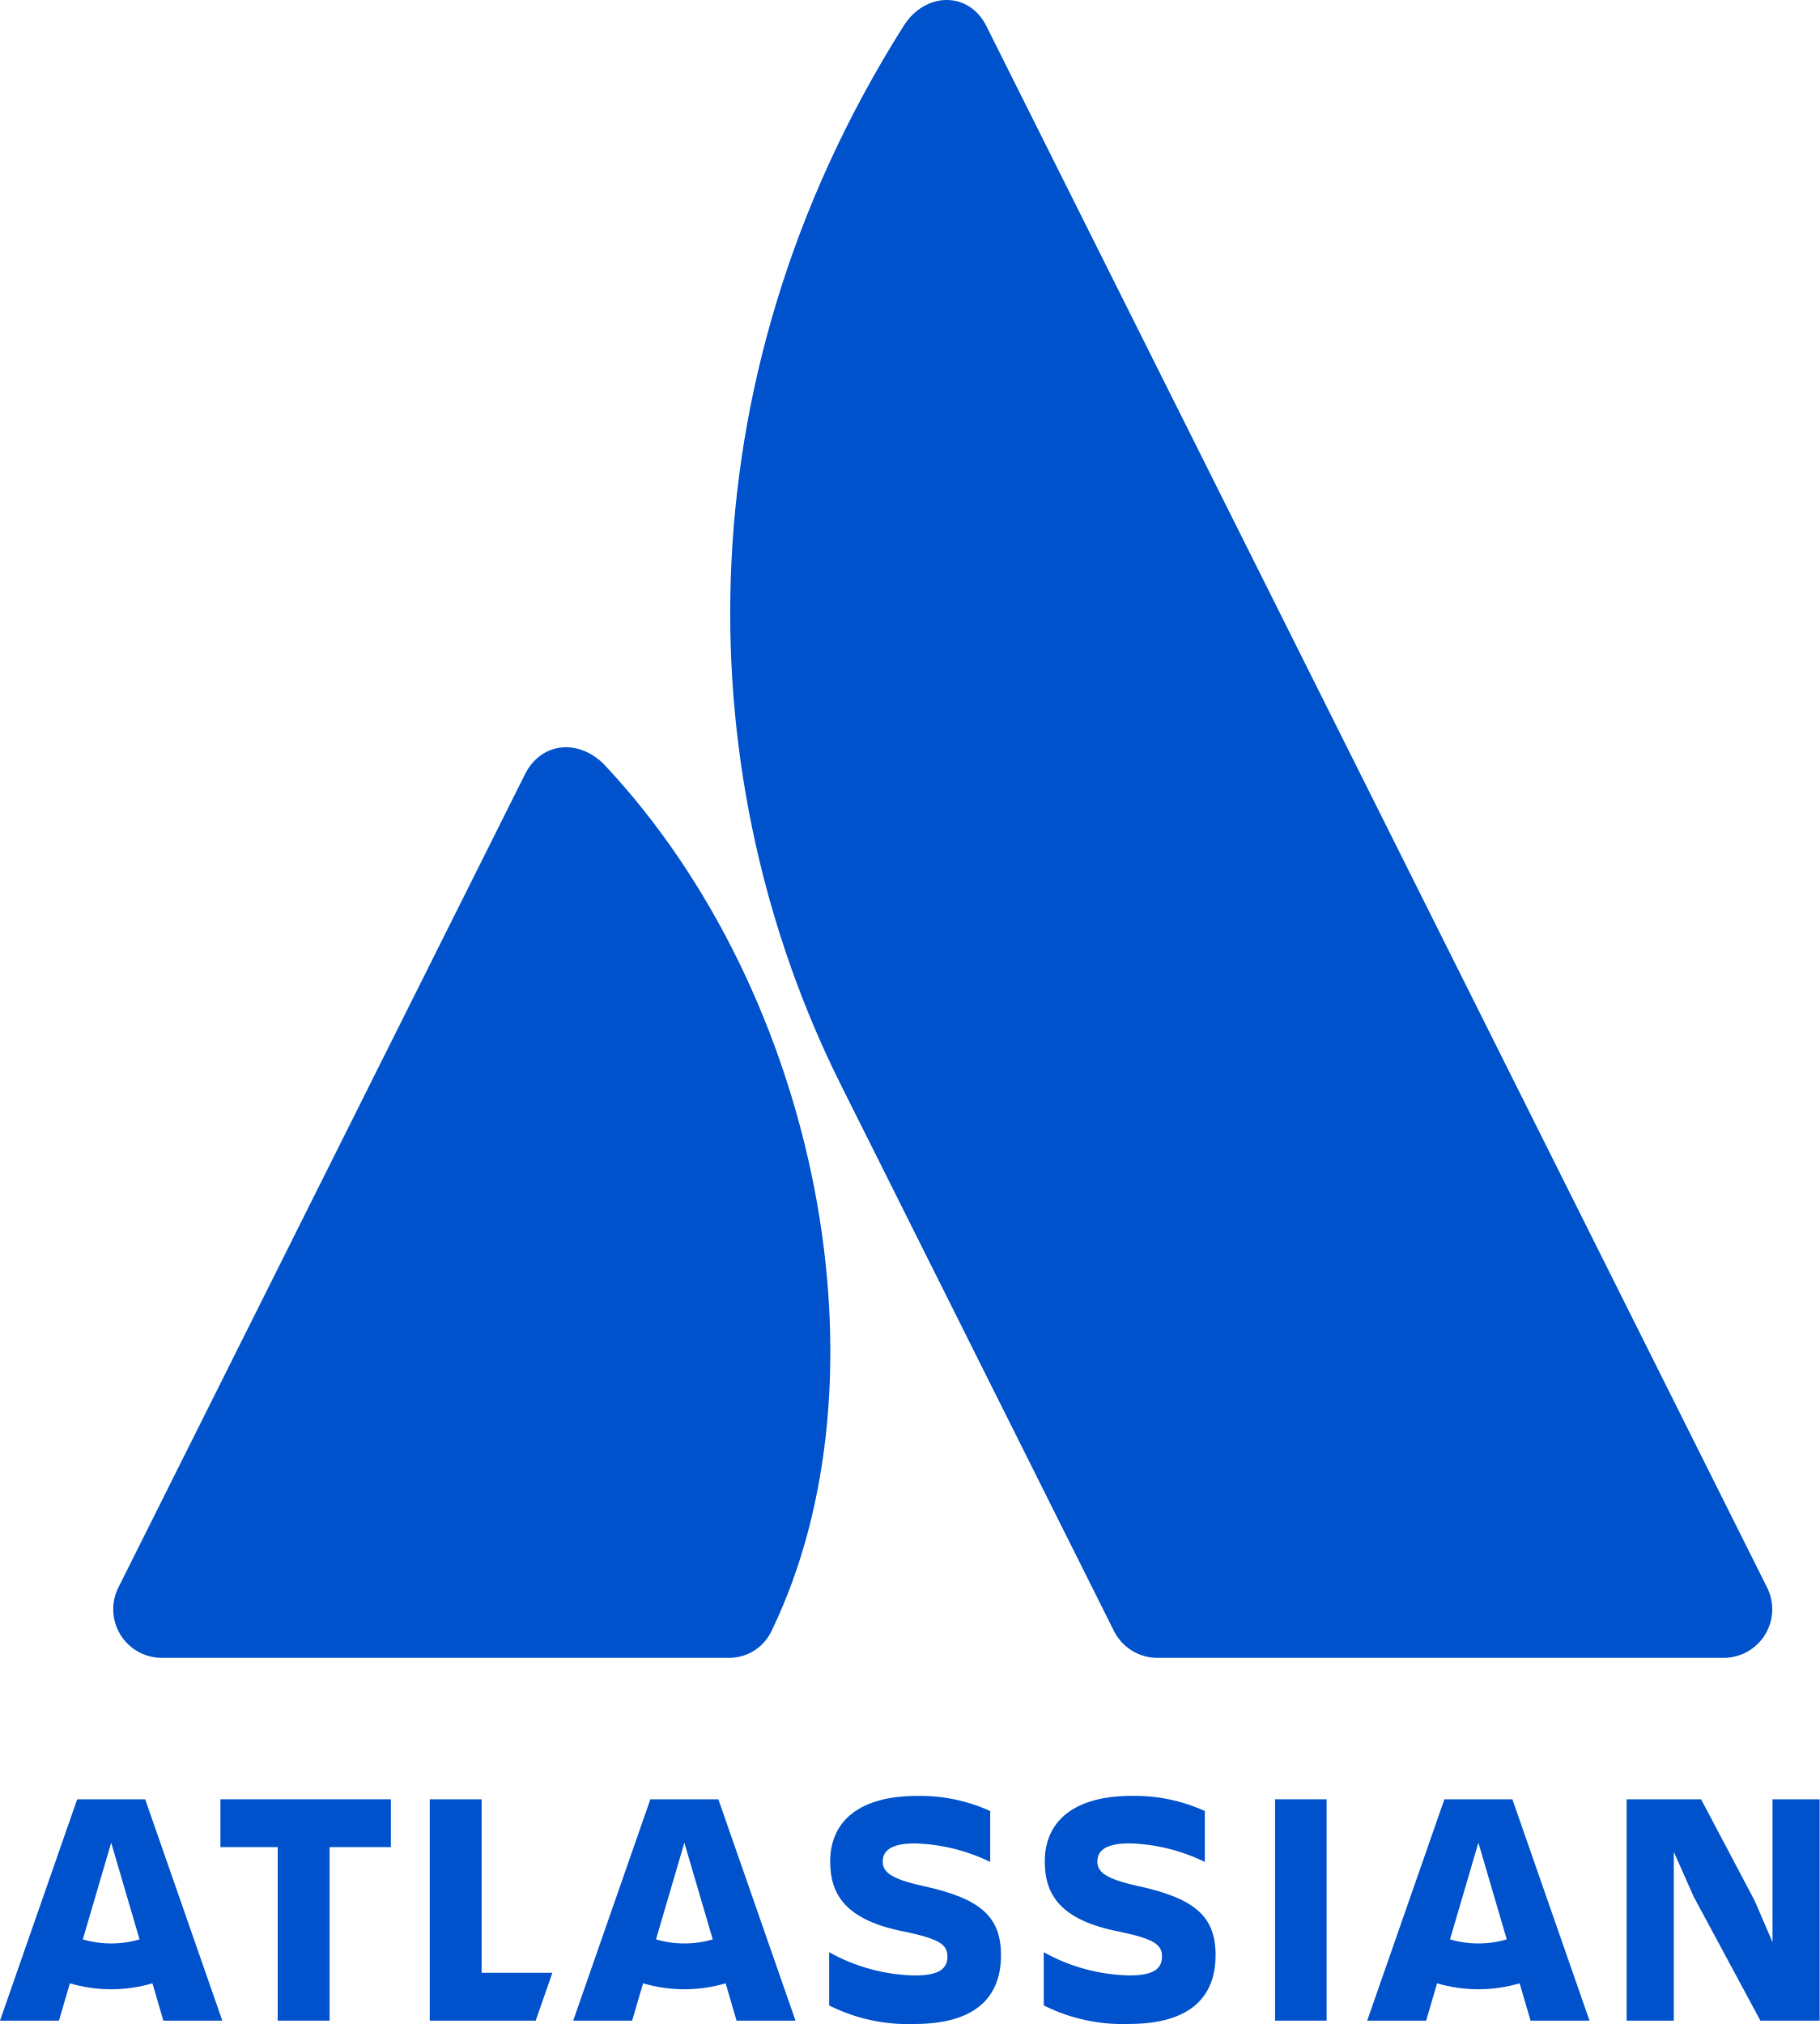
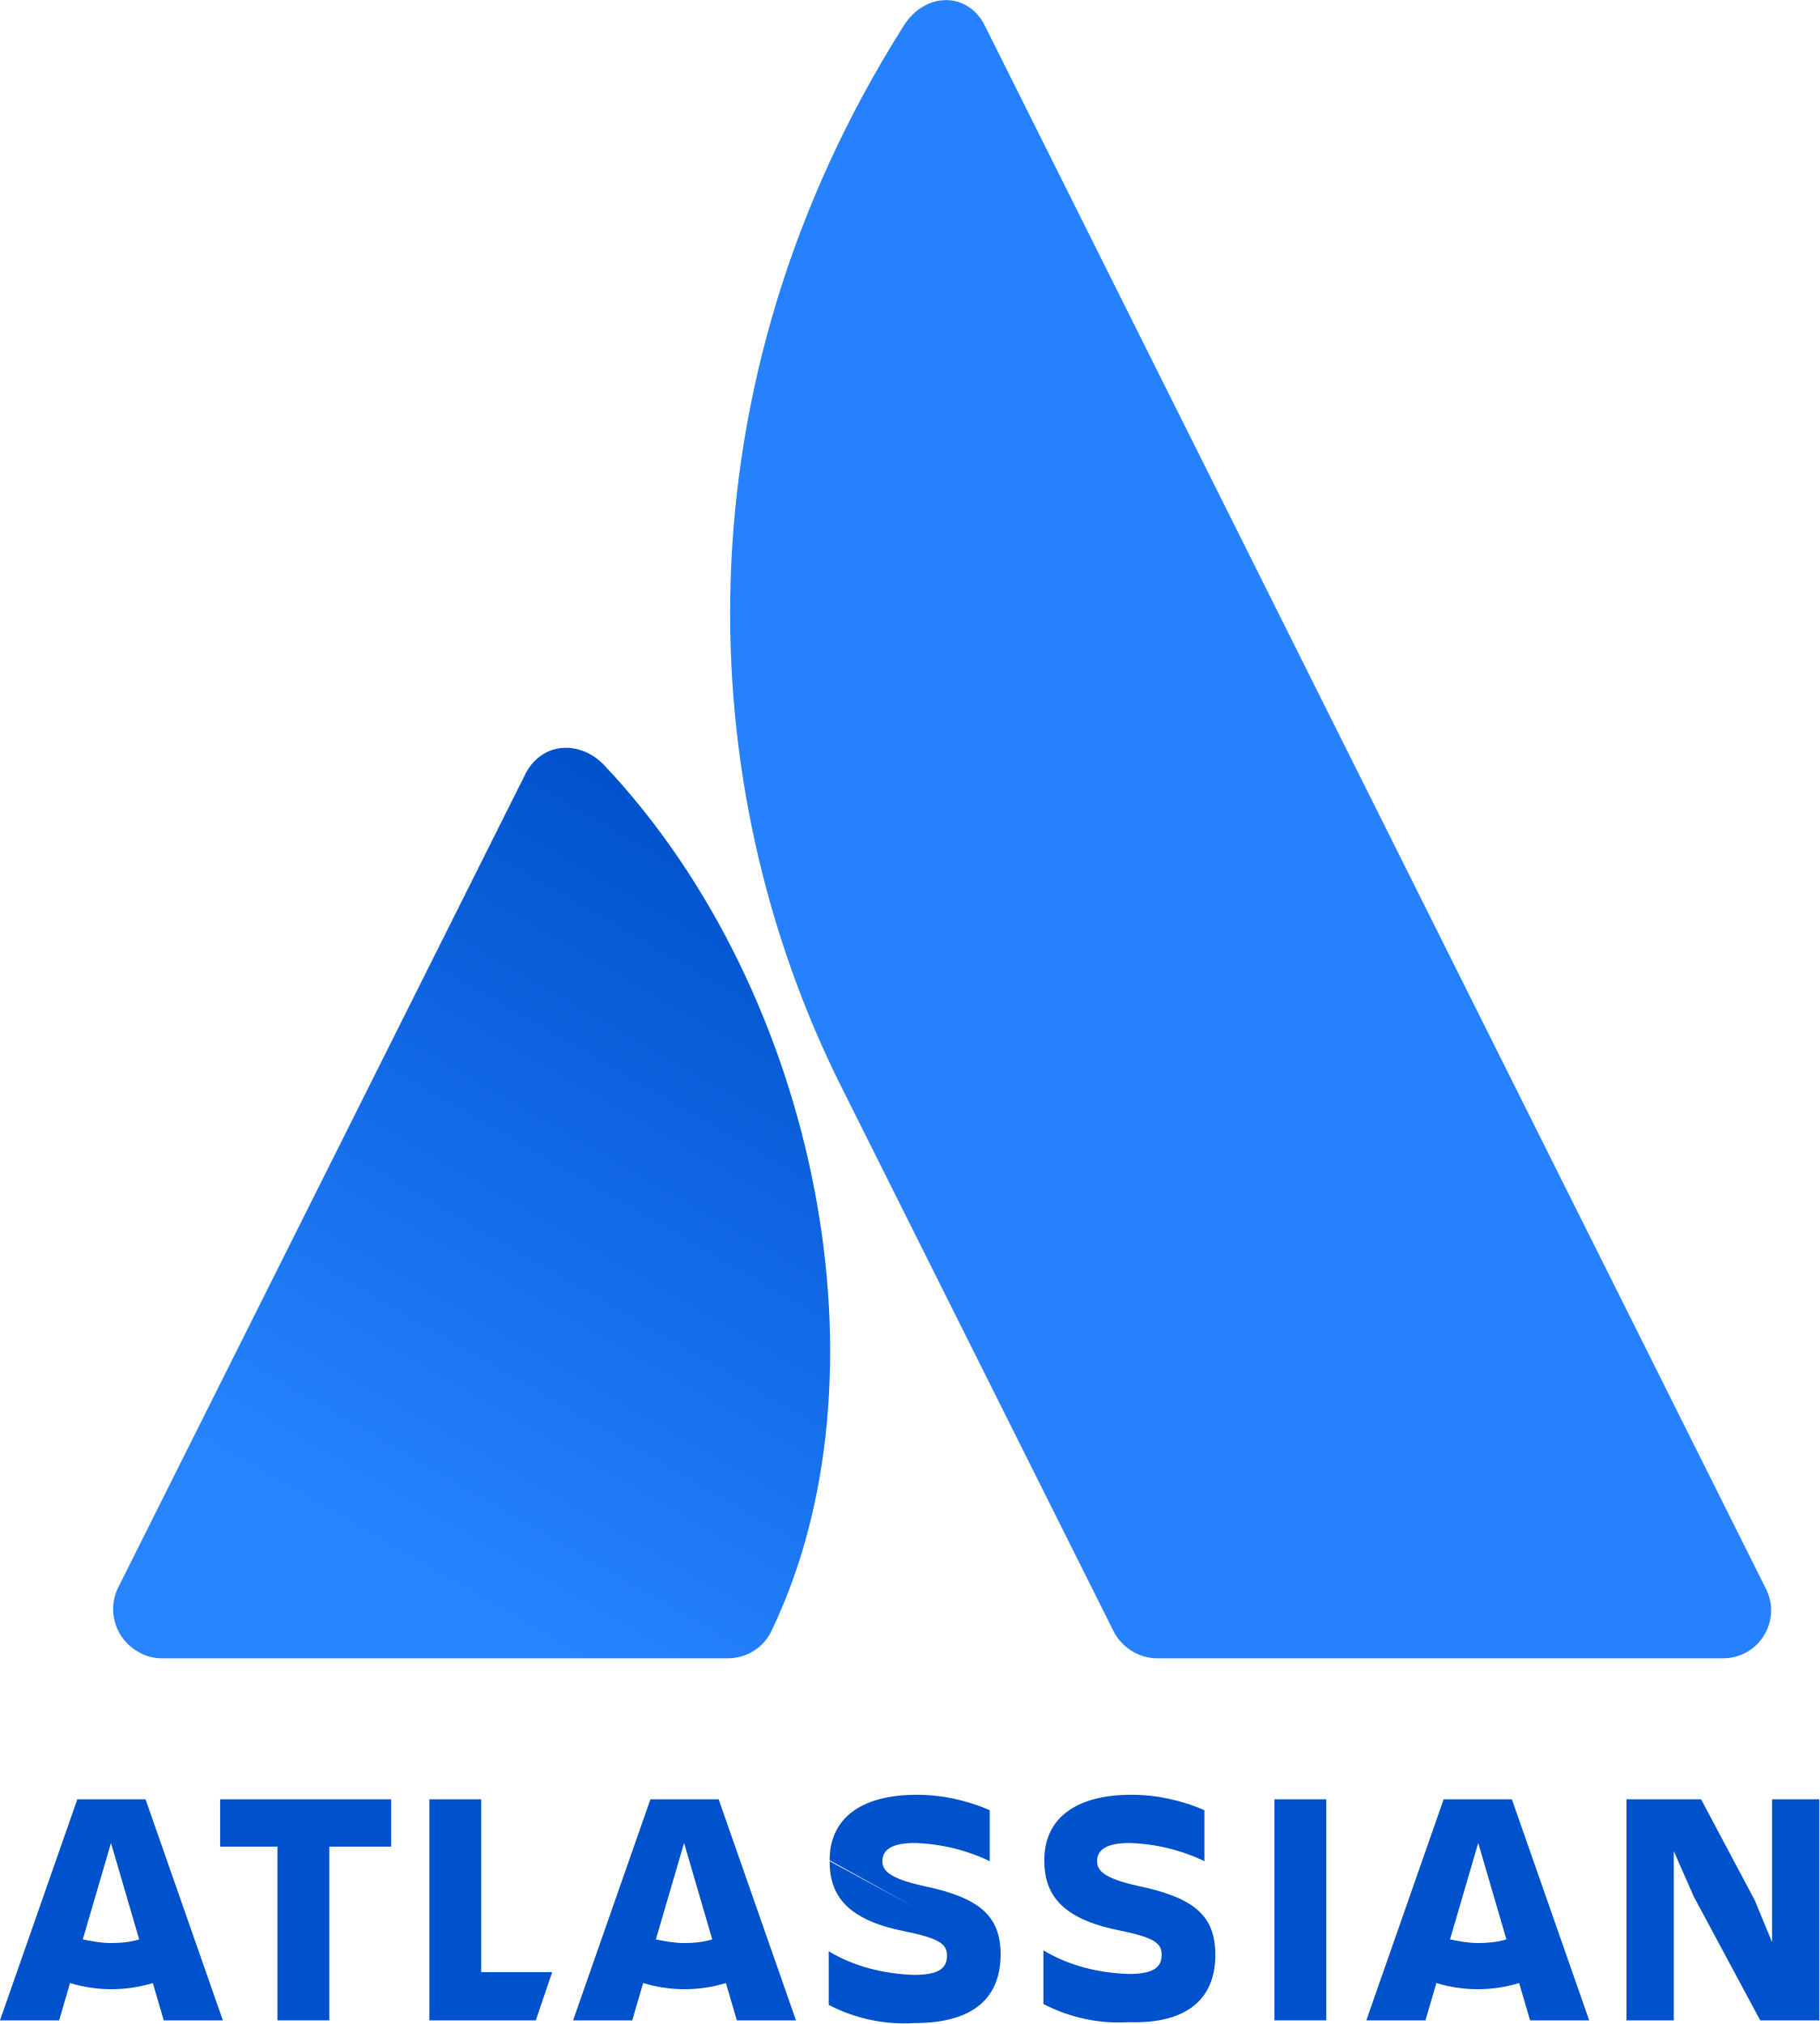
- <svg xmlns="http://www.w3.org/2000/svg" viewBox="0 0 200 222.459">
-   <defs>
-     <style>.cls-1{fill:#0052cc;}</style>
-   </defs>
-   <g id="Layer_2" data-name="Layer 2">
+ <svg xmlns="http://www.w3.org/2000/svg" version="1.1" id="Layer_1" x="0px" y="0px" viewBox="0 0 200 222.5" style="enable-background:new 0 0 200 222.5;" xml:space="preserve">
+   <style type="text/css">
+ 	.st0{fill:url(#SVGID_1_);}
+ 	.st1{fill:#2681FF;}
+ 	.st2{fill:#0052CC;}
+ </style>
+   <g id="Layer_2">
    <g id="Blue">
-       <path class="cls-1" d="M66.519,84.151c-2.725-2.911-6.971-2.746-8.823.958L13.009,174.485a5.342,5.342,0,0,0,4.778,7.732H80.02a5.151,5.151,0,0,0,4.779-2.954C98.218,151.518,90.088,109.333,66.519,84.151Z" />
-       <path class="cls-1" d="M99.307,2.862c-24.994,39.6-23.345,83.458-6.882,116.385l30.008,60.016a5.342,5.342,0,0,0,4.778,2.953h62.232a5.342,5.342,0,0,0,4.778-7.732S110.5,7.018,108.394,2.828C106.511-.923,101.728-.974,99.307,2.862Z" />
-       <path class="cls-1" d="M91.246,204.611c0,3.592,1.666,6.443,8.184,7.7,3.888.815,4.7,1.444,4.7,2.74,0,1.259-.815,2.074-3.555,2.074a20.062,20.062,0,0,1-9.443-2.555v5.851a19.318,19.318,0,0,0,9.369,2.037c6.814,0,9.517-3.036,9.517-7.554m0,0c0-4.258-2.259-6.258-8.628-7.628-3.518-.778-4.37-1.555-4.37-2.666,0-1.407,1.259-2,3.592-2a20.235,20.235,0,0,1,8.221,2.037v-5.592a18.58,18.58,0,0,0-8.036-1.666c-6.3,0-9.554,2.74-9.554,7.221" />
-       <polygon class="cls-1" points="178.782 197.76 178.782 222.089 183.966 222.089 183.966 203.537 186.151 208.462 193.483 222.089 200 222.089 200 197.76 194.816 197.76 194.816 213.461 192.853 208.906 186.965 197.76 178.782 197.76" />
-       <rect class="cls-1" x="140.143" y="197.76" width="5.666" height="24.329" />
-       <path class="cls-1" d="M133.606,214.9c0-4.258-2.259-6.258-8.628-7.628-3.518-.778-4.37-1.555-4.37-2.666,0-1.407,1.259-2,3.592-2a20.235,20.235,0,0,1,8.221,2.037v-5.592a18.58,18.58,0,0,0-8.036-1.666c-6.3,0-9.554,2.74-9.554,7.221,0,3.592,1.666,6.443,8.184,7.7,3.888.815,4.7,1.444,4.7,2.74,0,1.259-.815,2.074-3.555,2.074a20.062,20.062,0,0,1-9.443-2.555v5.851a19.318,19.318,0,0,0,9.369,2.037c6.814,0,9.517-3.036,9.517-7.554" />
-       <polygon class="cls-1" points="47.233 197.76 47.233 222.089 58.879 222.089 60.712 216.831 52.936 216.831 52.936 197.76 47.233 197.76" />
-       <polygon class="cls-1" points="24.226 197.76 24.226 203.018 30.521 203.018 30.521 222.089 36.224 222.089 36.224 203.018 42.963 203.018 42.963 197.76 24.226 197.76" />
-       <path class="cls-1" d="M15.957,197.76H8.484L0,222.089H6.48l1.2-4.1a16.1,16.1,0,0,0,9.074,0l1.2,4.1h6.48ZM12.22,213.606a11.065,11.065,0,0,1-3.118-.448l3.118-10.621,3.118,10.621A11.065,11.065,0,0,1,12.22,213.606Z" />
-       <path class="cls-1" d="M78.955,197.76H71.481L63,222.089h6.48l1.2-4.1a16.1,16.1,0,0,0,9.074,0l1.2,4.1h6.48Zm-3.737,15.846a11.065,11.065,0,0,1-3.118-.448l3.118-10.621,3.118,10.621A11.065,11.065,0,0,1,75.218,213.606Z" />
-       <path class="cls-1" d="M166.225,197.76h-7.473l-8.484,24.329h6.48l1.2-4.1a16.1,16.1,0,0,0,9.074,0l1.2,4.1h6.48Zm-3.737,15.846a11.065,11.065,0,0,1-3.118-.448l3.118-10.621,3.118,10.621A11.065,11.065,0,0,1,162.488,213.606Z" />
+       <linearGradient id="SVGID_1_" gradientUnits="userSpaceOnUse" x1="91.019" y1="126.053" x2="43.845" y2="44.345" gradientTransform="matrix(1 0 0 -1 0 224.0003)">
+         <stop offset="0" style="stop-color:#0052CC" />
+         <stop offset="0.923" style="stop-color:#2684FF" />
+       </linearGradient>
+       <path class="st0" d="M66.5,84.2c-2.7-2.9-7-2.7-8.8,1L13,174.5c-1.3,2.6-0.3,5.8,2.4,7.2c0.7,0.4,1.6,0.6,2.4,0.6H80    c2,0,3.9-1.1,4.8-3C98.2,151.5,90.1,109.3,66.5,84.2z" />
+       <path class="st1" d="M99.3,2.9c-25,39.6-23.3,83.5-6.9,116.4l30,60c0.9,1.8,2.8,3,4.8,3h62.2c3,0,5.3-2.4,5.3-5.3    c0-0.8-0.2-1.6-0.6-2.4c0,0-83.7-167.5-85.8-171.7C106.5-0.9,101.7-1,99.3,2.9z" />
+       <path class="st2" d="M91.2,204.6c0,3.6,1.7,6.4,8.2,7.7c3.9,0.8,4.7,1.4,4.7,2.7c0,1.3-0.8,2.1-3.6,2.1c-3.3-0.1-6.6-0.9-9.4-2.6    v5.9c2.9,1.5,6.1,2.2,9.4,2c6.8,0,9.5-3,9.5-7.6 M110,214.9c0-4.3-2.3-6.3-8.6-7.6c-3.5-0.8-4.4-1.6-4.4-2.7c0-1.4,1.3-2,3.6-2    c2.9,0.1,5.7,0.8,8.2,2v-5.6c-2.5-1.1-5.3-1.7-8-1.7c-6.3,0-9.6,2.7-9.6,7.2" />
+       <polygon class="st2" points="178.8,197.8 178.8,222.1 184,222.1 184,203.5 186.2,208.5 193.5,222.1 200,222.1 200,197.8     194.8,197.8 194.8,213.5 192.9,208.9 187,197.8   " />
+       <rect x="140.1" y="197.8" class="st2" width="5.7" height="24.3" />
+       <path class="st2" d="M133.6,214.9c0-4.3-2.3-6.3-8.6-7.6c-3.5-0.8-4.4-1.6-4.4-2.7c0-1.4,1.3-2,3.6-2c2.9,0.1,5.7,0.8,8.2,2v-5.6    c-2.5-1.1-5.3-1.7-8-1.7c-6.3,0-9.6,2.7-9.6,7.2c0,3.6,1.7,6.4,8.2,7.7c3.9,0.8,4.7,1.4,4.7,2.7c0,1.3-0.8,2.1-3.6,2.1    c-3.3-0.1-6.6-0.9-9.4-2.6v5.9c2.9,1.5,6.1,2.2,9.4,2C130.9,222.5,133.6,219.4,133.6,214.9" />
+       <polygon class="st2" points="47.2,197.8 47.2,222.1 58.9,222.1 60.7,216.8 52.9,216.8 52.9,197.8   " />
+       <polygon class="st2" points="24.2,197.8 24.2,203 30.5,203 30.5,222.1 36.2,222.1 36.2,203 43,203 43,197.8   " />
+       <path class="st2" d="M16,197.8H8.5L0,222.1h6.5l1.2-4.1c3,0.9,6.1,0.9,9.1,0l1.2,4.1h6.5L16,197.8z M12.2,213.6    c-1.1,0-2.1-0.2-3.1-0.4l3.1-10.6l3.1,10.6C14.3,213.5,13.3,213.6,12.2,213.6z" />
+       <path class="st2" d="M79,197.8h-7.5L63,222.1h6.5l1.2-4.1c3,0.9,6.1,0.9,9.1,0l1.2,4.1h6.5L79,197.8z M75.2,213.6    c-1.1,0-2.1-0.2-3.1-0.4l3.1-10.6l3.1,10.6C77.3,213.5,76.3,213.6,75.2,213.6L75.2,213.6z" />
+       <path class="st2" d="M166.2,197.8h-7.5l-8.5,24.3h6.5l1.2-4.1c3,0.9,6.1,0.9,9.1,0l1.2,4.1h6.5L166.2,197.8z M162.5,213.6    c-1.1,0-2.1-0.2-3.1-0.4l3.1-10.6l3.1,10.6C164.6,213.5,163.5,213.6,162.5,213.6L162.5,213.6z" />
    </g>
  </g>
</svg>
